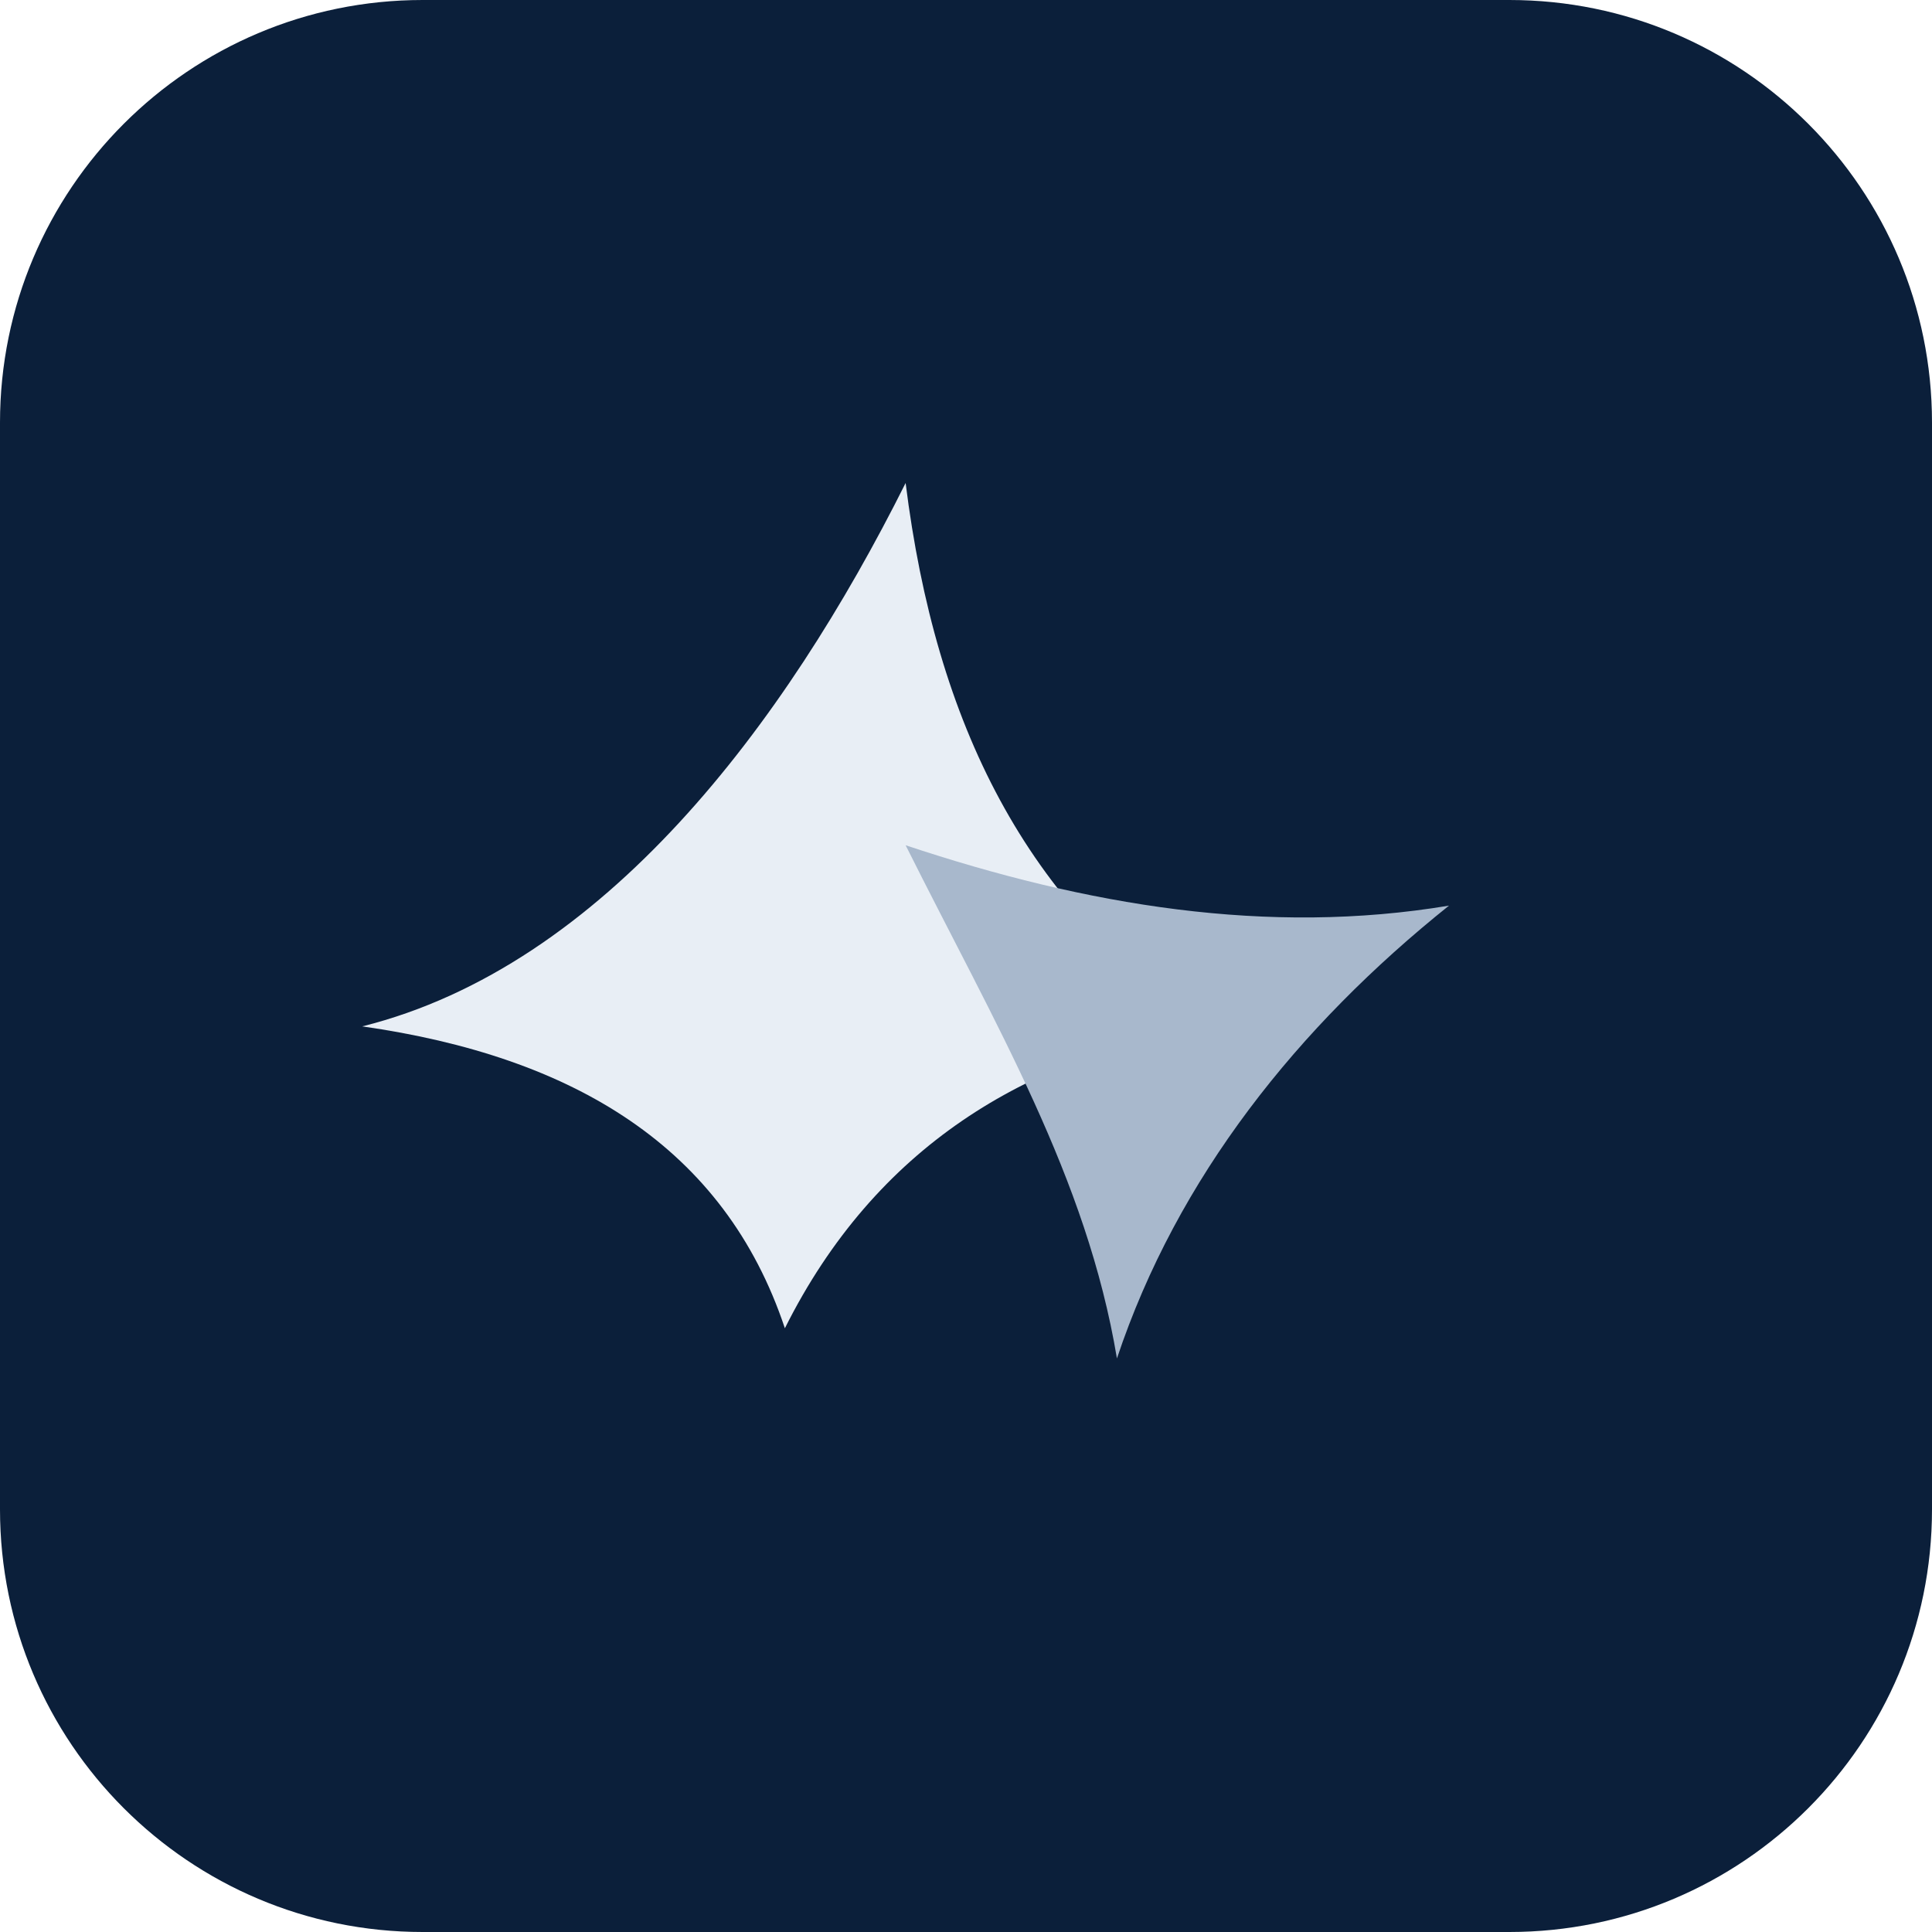
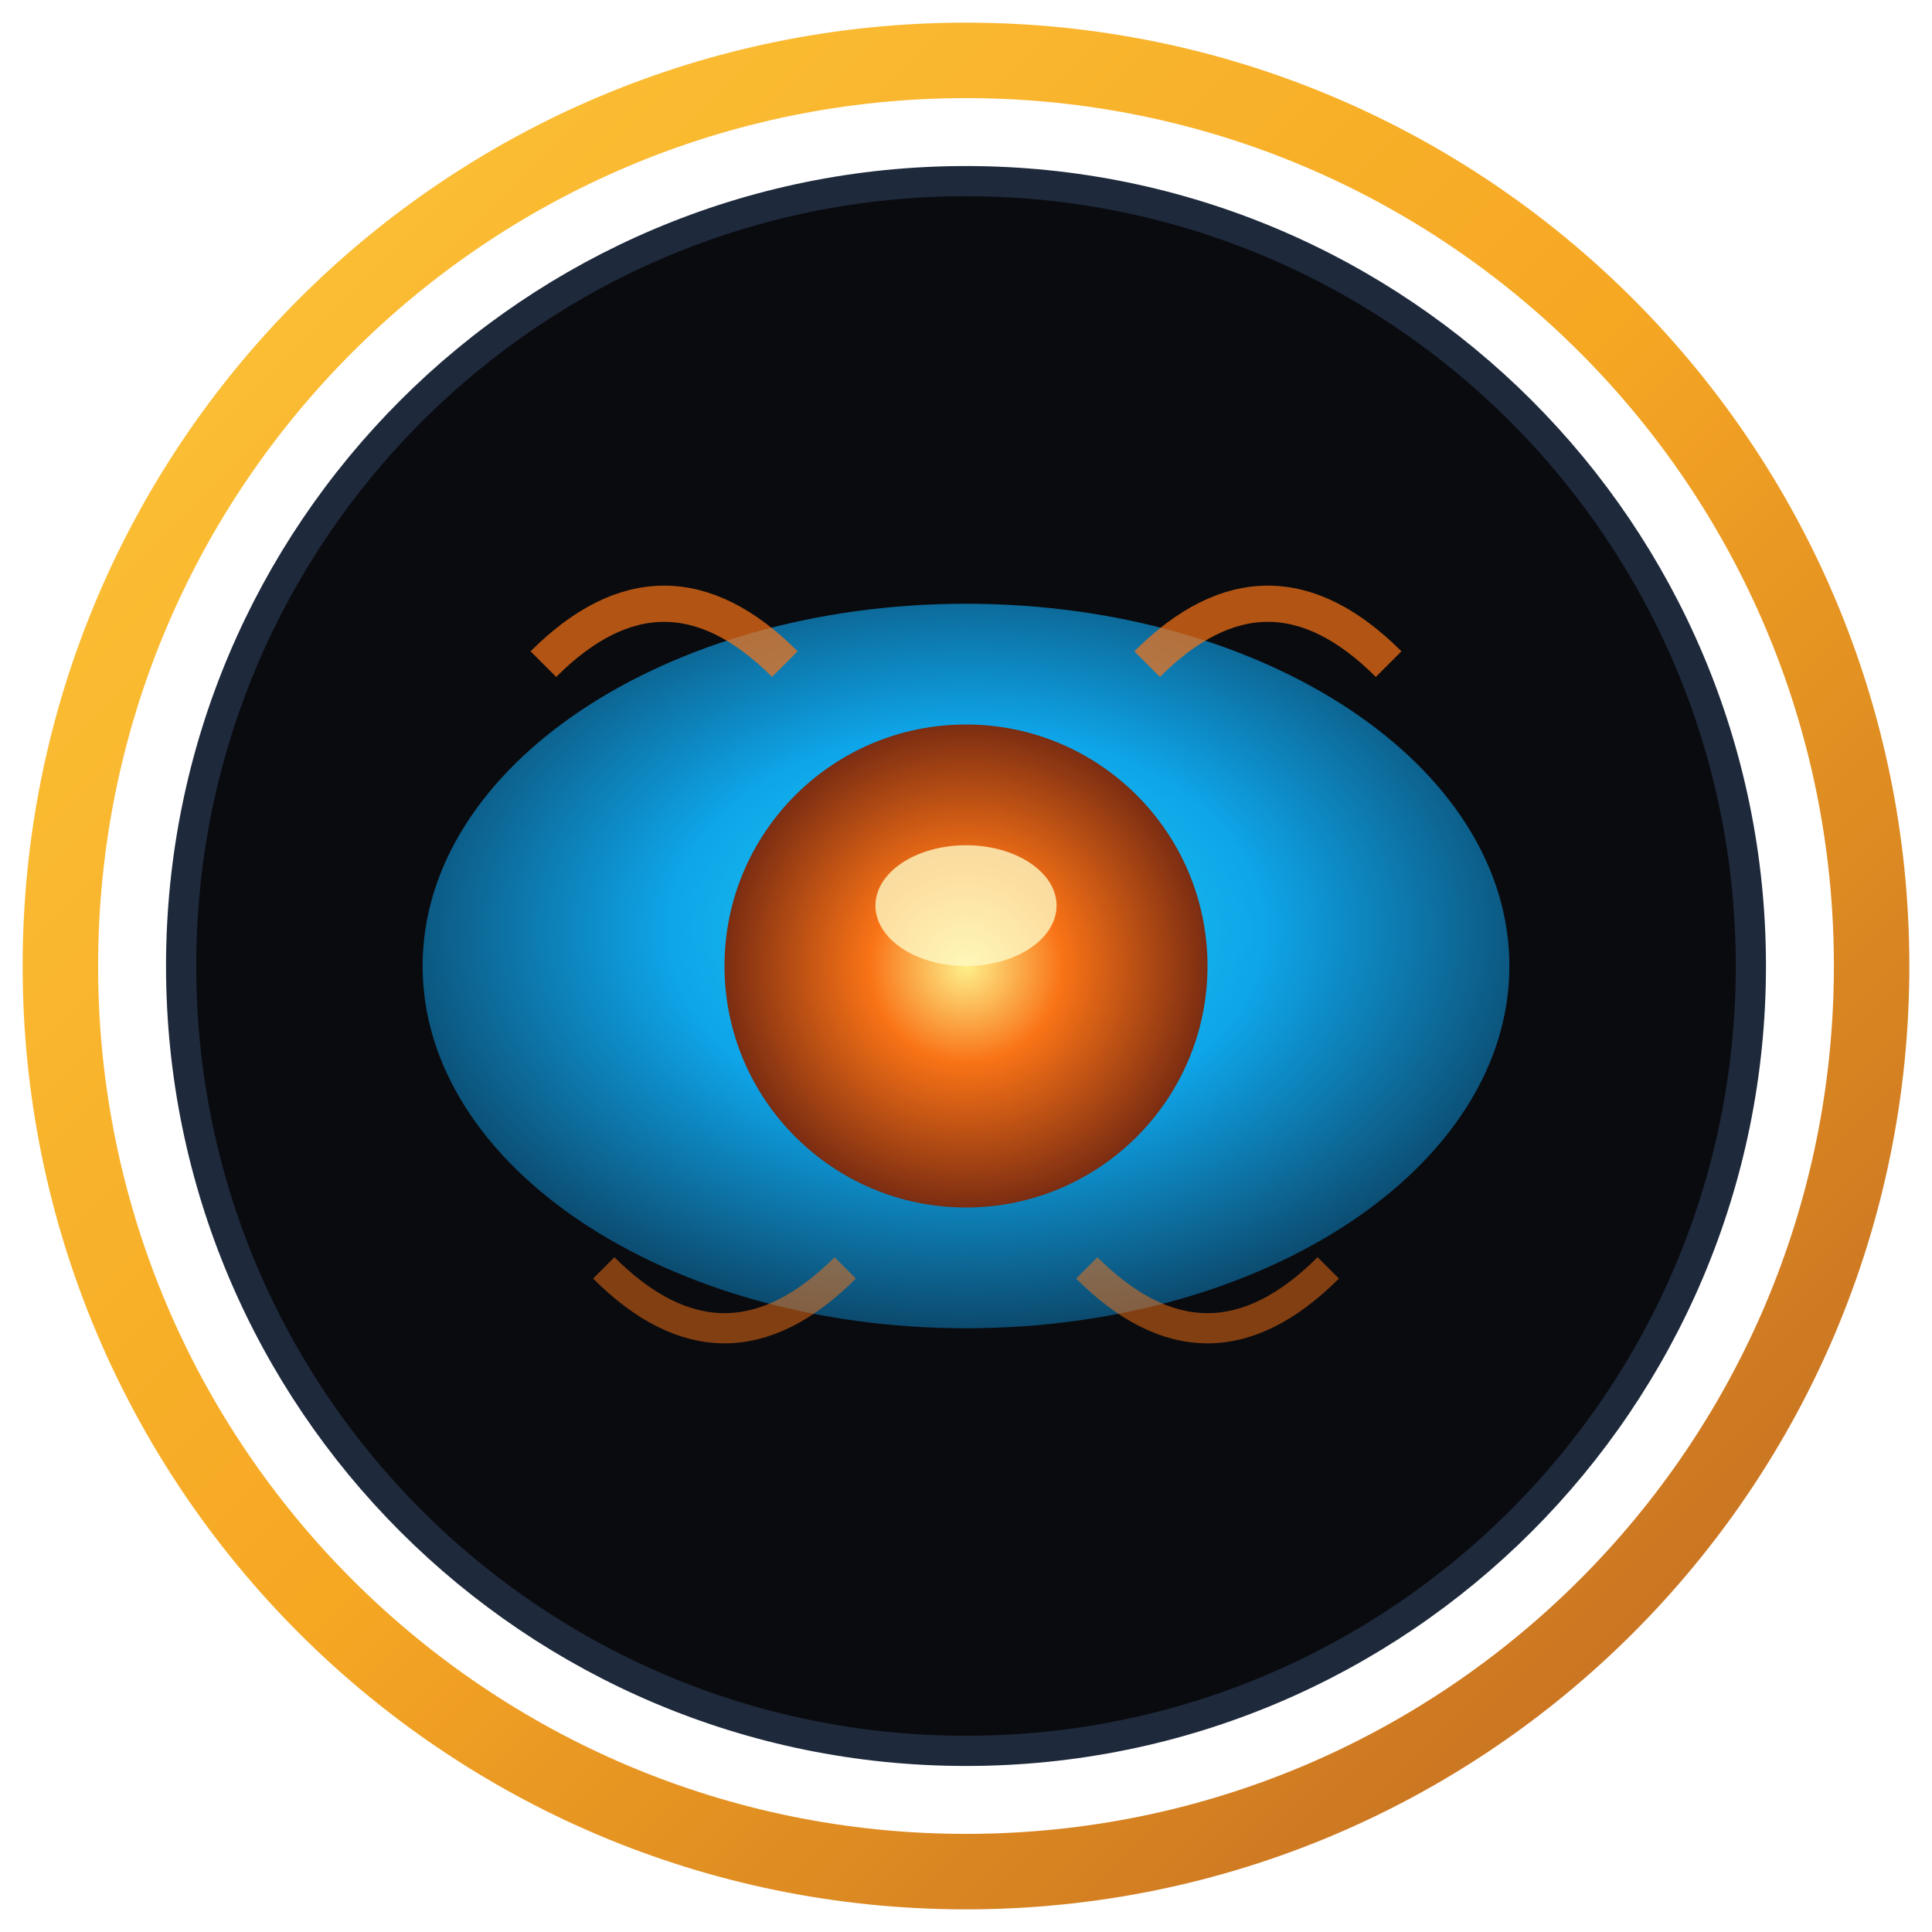
<svg xmlns="http://www.w3.org/2000/svg" viewBox="0 0 64 64" fill="none">
-   <rect width="64" height="64" rx="14" fill="#0B1F3A" />
-   <path d="M12 34c8-2 14-10 18-18 1 8 4 14 10 18-6 1-11 4-14 10-2-6-7-9-14-10z" fill="#E8EEF5" />
-   <path d="M30 28c6 2 12 3 18 2-5 4-9 9-11 15-1-6-4-11-7-17z" fill="#A8B8CC" />
-   <circle cx="22" cy="24" r="1.6" fill="#0B1F3A" />
+   <defs>
+     <radialGradient id="pupil" cx="50%" cy="50%" r="50%">
+       <stop offset="0%" stop-color="#fef08a" />
+       <stop offset="40%" stop-color="#f97316" />
+       <stop offset="100%" stop-color="#7c2d12" />
+     </radialGradient>
+     <radialGradient id="iris" cx="50%" cy="45%" r="55%">
+       <stop offset="0%" stop-color="#22d3ee" />
+       <stop offset="50%" stop-color="#0ea5e9" />
+       <stop offset="100%" stop-color="#0c4a6e" />
+     </radialGradient>
+     <linearGradient id="ring" x1="0%" y1="0%" x2="100%" y2="100%">
+       <stop offset="0%" stop-color="#fbbf24" />
+       <stop offset="50%" stop-color="#f59e0b" />
+       <stop offset="100%" stop-color="#b45309" />
+     </linearGradient>
+   </defs>
+   <circle cx="32" cy="32" r="30" stroke="url(#ring)" stroke-width="2.5" fill="none" opacity="0.9" />
+   <circle cx="32" cy="32" r="26" stroke="#1e293b" stroke-width="1" fill="#0a0b0f" />
+   <ellipse cx="32" cy="32" rx="18" ry="12" fill="url(#iris)" />
+   <ellipse cx="32" cy="32" rx="8" ry="8" fill="url(#pupil)" />
+   <ellipse cx="32" cy="30" rx="3" ry="2" fill="#fef9c3" opacity="0.8" />
+   <path d="M18 22 Q22 18 26 22" stroke="#f97316" stroke-width="1.2" fill="none" opacity="0.7" />
+   <path d="M38 22 Q42 18 46 22" stroke="#f97316" stroke-width="1.2" fill="none" opacity="0.7" />
+   <path d="M20 42 Q24 46 28 42" stroke="#f97316" stroke-width="1" fill="none" opacity="0.5" />
+   <path d="M36 42 Q40 46 44 42" stroke="#f97316" stroke-width="1" fill="none" opacity="0.5" />
</svg>
